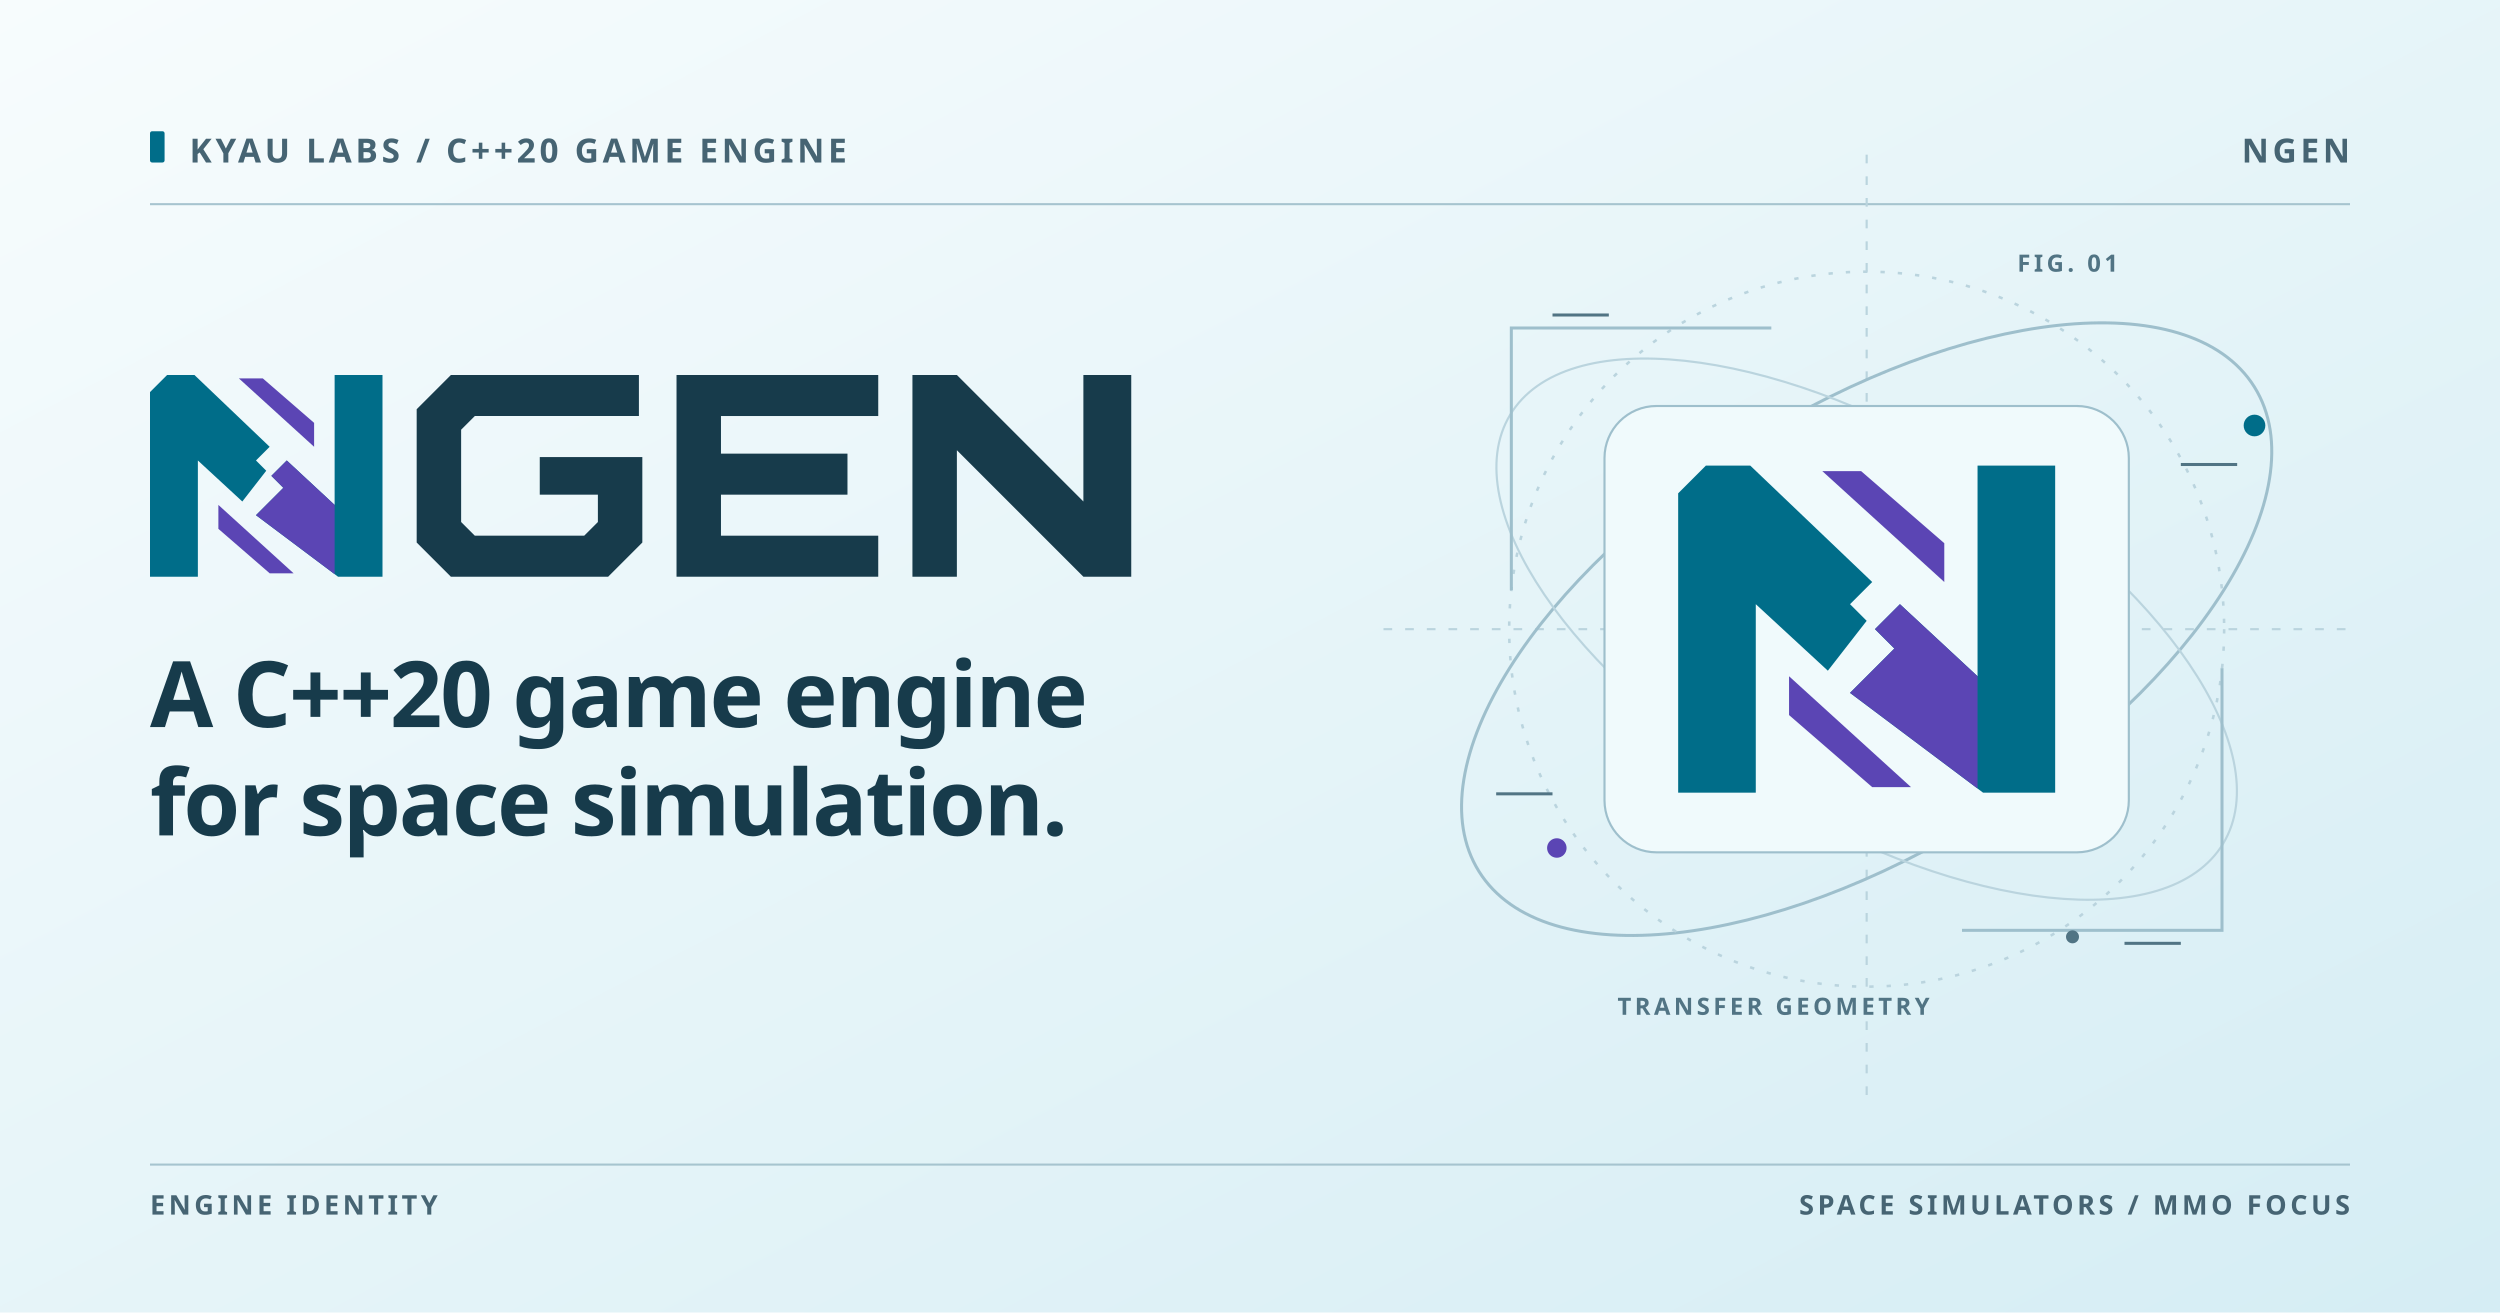
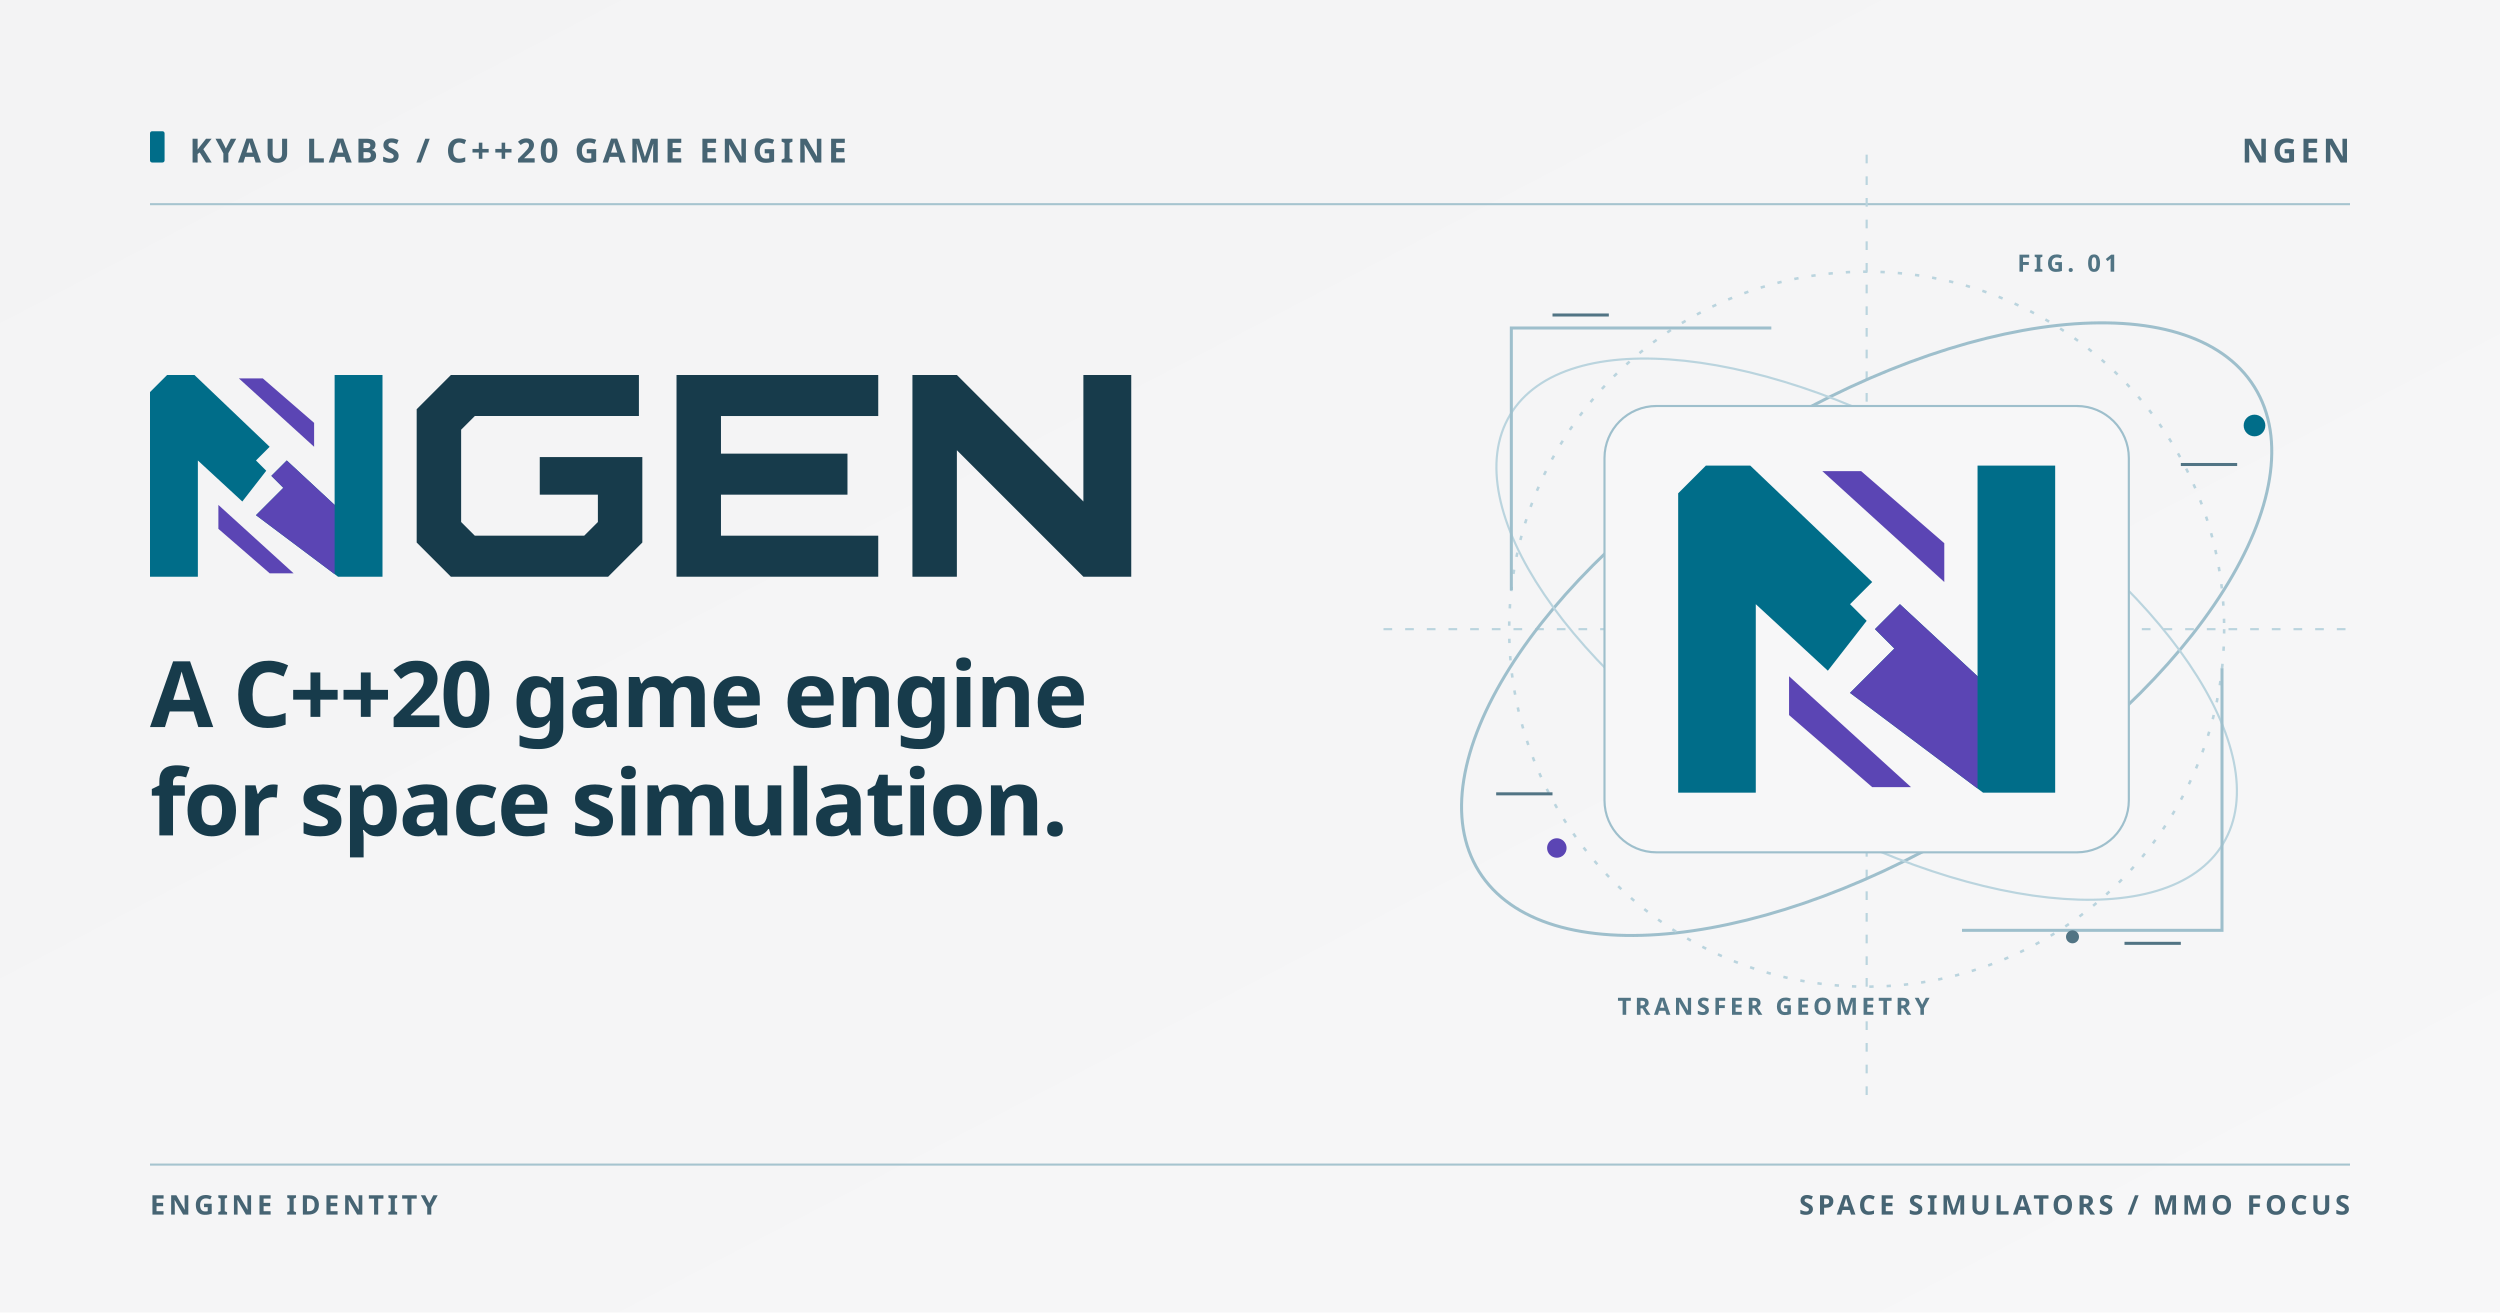
<svg xmlns="http://www.w3.org/2000/svg" viewBox="0 0 1200 630" width="1200" height="630" role="img" aria-labelledby="title">
  <defs>
    <linearGradient id="field" x2="1" y2="1" gradientUnits="objectBoundingBox">
-       <stop stop-color="#F7FCFD" />
-       <stop offset="1" stop-color="#D5EDF4" />
+       <stop stop-color="#F3F3F4" />
+       <stop offset="1" stop-color="#F7F7F8" />
    </linearGradient>
  </defs>
  <rect x="0" y="0" width="1200" height="630" rx="0" fill="url(#field)" stroke="none" />
  <rect x="72" y="63" width="7" height="15" rx="1" fill="#006D89" stroke="none" />
  <text x="91" y="78" fill="#466473" font-family="Adwaita Mono, sans-serif" font-size="16" font-weight="600" letter-spacing="1.8" text-anchor="start">KYAU LABS  /  C++20 GAME ENGINE</text>
  <text x="1128" y="78" fill="#466473" font-family="Adwaita Mono, sans-serif" font-size="16" font-weight="600" letter-spacing="1.8" text-anchor="end">NGEN</text>
  <path d="M72 98H1128" stroke="#A6C4CF" />
  <g transform="translate(896 302) scale(1.04)">
    <path d="M-223 0H223M0-219V219" fill="none" stroke="#BAD4DE" stroke-width="1" stroke-dasharray="4 6" />
    <ellipse cx="0" cy="0" rx="211" ry="102" fill="none" stroke="#9EBFCC" stroke-width="1.4" transform="rotate(-32)" />
    <ellipse cx="0" cy="0" rx="192" ry="89" fill="none" stroke="#BAD4DE" stroke-width="1" transform="rotate(31)" />
    <circle cx="0" cy="0" r="165" fill="none" stroke="#BAD4DE" stroke-width="1.2" stroke-dasharray="2 6" />
    <path d="M-164-18V-139H-44M164 18V139H44" fill="none" stroke="#9EBFCC" stroke-width="1.4" />
    <path d="M-145-145H-119M145 145H119M-171 76H-145M145-76H171" fill="none" stroke="#517484" stroke-width="1.4" />
    <circle cx="179" cy="-94" r="5" fill="#006D89" />
    <circle cx="-143" cy="101" r="4.5" fill="#5B45B4" />
    <circle cx="95" cy="142" r="3" fill="#517484" />
-     <rect x="-121" y="-103" width="242" height="206" rx="24" fill="#F0FAFC" stroke="#9EBFCC" />
+     <rect x="-121" y="-103" width="242" height="206" rx="24" fill="#F7F7F8" stroke="#9EBFCC" />
    <g transform="translate(-87 -75.5) scale(2.55882)">
      <path d="M0 59V5L5 0H13L35 21L31 25L34 28L27 37L14 25V59ZM40 25L54 38V0H68V59H55L31 41L39 33L35.5 29.5Z" fill="#006D89" />
      <path d="M40 25L54 38V58.25L31 41L39 33L35.5 29.5ZM20 38L42 58H35L20 45Z" fill="#5B45B4" />
      <g transform="rotate(180 34 29.5)">
        <path d="M20 38L42 58H35L20 45Z" fill="#5B45B4" />
      </g>
    </g>
    <text x="-115" y="178" fill="#517484" font-family="Adwaita Mono, sans-serif" font-size="11" font-weight="600" letter-spacing="1.6" text-anchor="start">TRANSFER GEOMETRY</text>
    <text x="116" y="-165" fill="#517484" font-family="Adwaita Mono, sans-serif" font-size="11" font-weight="600" letter-spacing="1.6" text-anchor="end">FIG. 01</text>
  </g>
  <g transform="translate(72 180) scale(1.64111)">
    <g transform="translate(0 -23.5)">
      <g transform="translate(0 23.5)">
        <path d="M0 59V5L5 0H13L35 21L31 25L34 28L27 37L14 25V59ZM40 25L54 38V0H68V59H55L31 41L39 33L35.5 29.5Z" fill="#006D89" />
        <path d="M40 25L54 38V58.25L31 41L39 33L35.5 29.5ZM20 38L42 58H35L20 45Z" fill="#5B45B4" />
        <g transform="rotate(180 34 29.5)">
          <path d="M20 38L42 58H35L20 45Z" fill="#5B45B4" />
        </g>
        <g transform="translate(78 0)">
          <path d="M10 0H65V12H17L13 16V43L17 47H49L53 43V35H36V24H66V49L56 59H10L0 49V10Z" fill="#173B4B" />
        </g>
        <g transform="translate(154 0)">
          <path d="M0 0H59V12H13V23H50V35H13V47H59V59H0Z" fill="#173B4B" />
        </g>
        <g transform="translate(223 0)">
          <path d="M0 0H13L50 37V0H64V59H50L13 22V59H0Z" fill="#173B4B" />
        </g>
      </g>
    </g>
  </g>
  <text x="72" y="349" fill="#173B4B" font-family="Adwaita Sans, sans-serif" font-size="44" font-weight="700" letter-spacing="-1.0" text-anchor="start">A C++20 game engine</text>
  <text x="72" y="401" fill="#173B4B" font-family="Adwaita Sans, sans-serif" font-size="44" font-weight="700" letter-spacing="-1.0" text-anchor="start">for space simulation.</text>
  <path d="M72 559H1128" stroke="#A6C4CF" />
  <text x="72" y="583" fill="#466473" font-family="Adwaita Mono, sans-serif" font-size="13" font-weight="600" letter-spacing="1.7" text-anchor="start">ENGINE IDENTITY</text>
  <text x="1128" y="583" fill="#466473" font-family="Adwaita Mono, sans-serif" font-size="13" font-weight="600" letter-spacing="1.7" text-anchor="end">SPACE SIMULATORS  /  MMO FOCUS</text>
</svg>
